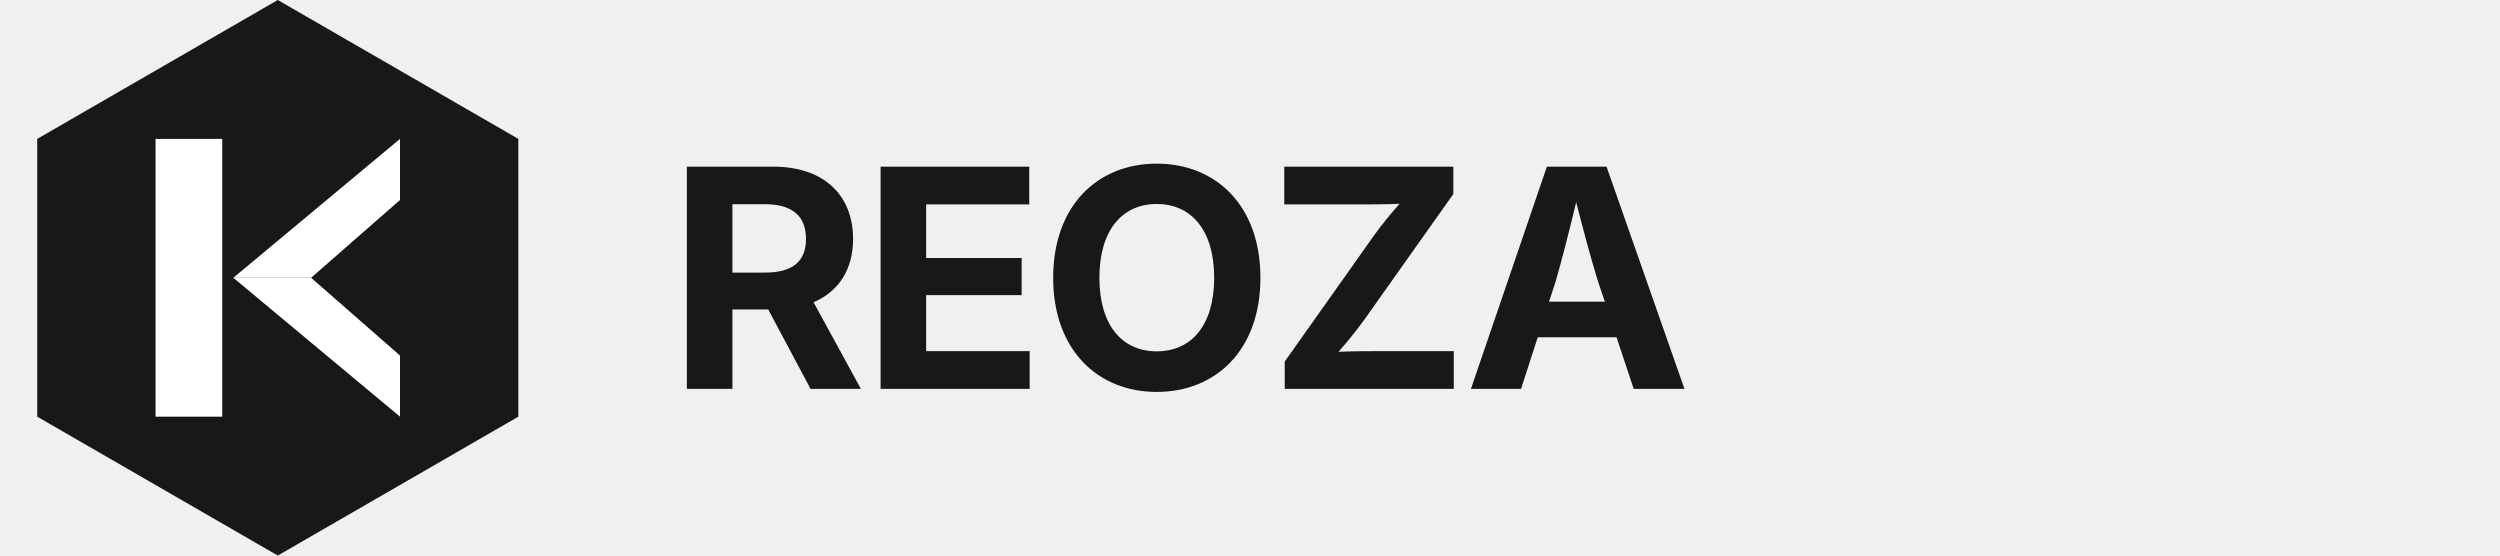
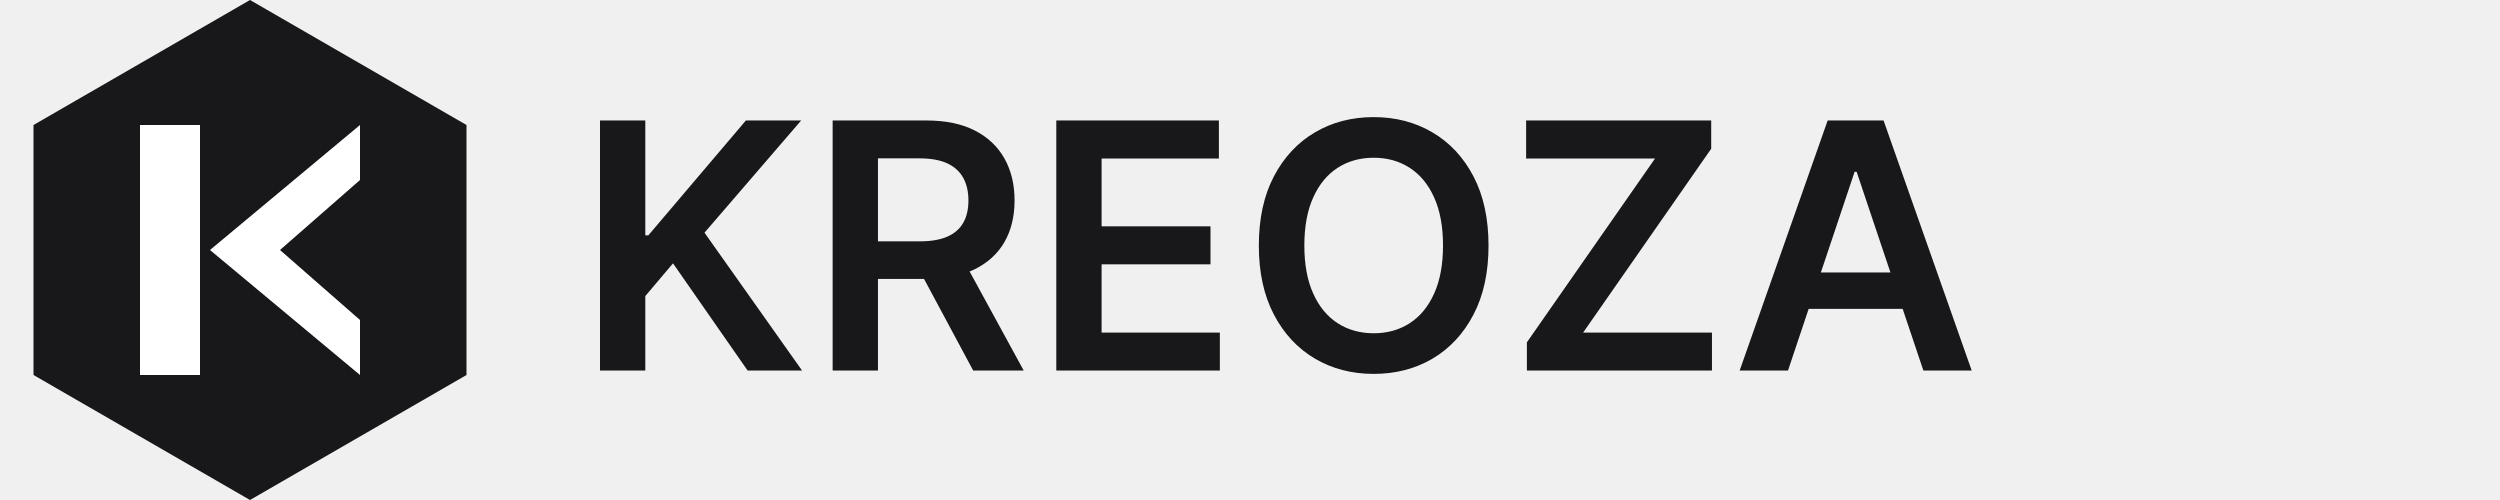
- <svg xmlns="http://www.w3.org/2000/svg" width="180" height="40" viewBox="0 0 180 40" fill="none">
+ <svg xmlns="http://www.w3.org/2000/svg" width="200" height="40" viewBox="0 0 200 40" fill="none">
  <g transform="translate(0, 0) scale(0.4)">
    <path d="M50 0L93.3 25V75L50 100L6.7 75V25L50 0Z" fill="#18181b" />
    <rect x="28" y="25" width="12" height="50" fill="white" />
    <path d="M72 25L42 50H56L72 36V25Z" fill="white" />
    <path d="M72 75L42 50H56L72 64V75Z" fill="white" />
  </g>
-   <text x="48" y="28" font-family="Inter, system-ui, sans-serif" font-size="22" font-weight="700" fill="#18181b" letter-spacing="-0.5">REOZA</text>
+   <g transform="translate(48, 3) scale(0.55)">
+     <path fill="#18181b" d="M0 48.44L0 12.07L6.59 12.07L6.59 28.78L7.03 28.78L21.22 12.07L29.26 12.07L15.20 28.39L29.39 48.44L21.47 48.44L10.62 32.85L6.59 37.61L6.59 48.44L0 48.44ZM33.84 48.44L33.84 12.07L47.48 12.07Q51.67 12.07 54.52 13.53Q57.37 14.99 58.83 17.60Q60.30 20.22 60.30 23.70Q60.30 27.20 58.82 29.77Q57.33 32.33 54.46 33.73Q51.58 35.12 47.39 35.12L37.68 35.12L37.68 29.65L46.50 29.65Q48.95 29.65 50.51 28.97Q52.08 28.28 52.83 26.96Q53.59 25.64 53.59 23.70Q53.59 21.77 52.82 20.39Q52.06 19.02 50.50 18.30Q48.93 17.58 46.47 17.58L40.43 17.58L40.43 48.44L33.84 48.44M52.63 31.96L61.63 48.44L54.28 48.44L45.44 31.96L52.63 31.96ZM66.37 48.44L66.37 12.07L90.02 12.07L90.02 17.60L72.96 17.60L72.96 27.47L88.80 27.47L88.80 32.99L72.96 32.99L72.96 42.92L90.16 42.92L90.16 48.44L66.37 48.44ZM129.24 30.26Q129.24 36.13 127.05 40.31Q124.86 44.50 121.08 46.72Q117.31 48.93 112.54 48.93Q107.76 48.93 103.99 46.71Q100.21 44.48 98.02 40.30Q95.83 36.12 95.83 30.26Q95.83 24.38 98.02 20.20Q100.21 16.02 103.99 13.80Q107.76 11.58 112.54 11.58Q117.31 11.58 121.08 13.80Q124.86 16.02 127.05 20.20Q129.24 24.38 129.24 30.26M122.62 30.26Q122.62 26.12 121.33 23.27Q120.05 20.42 117.77 18.95Q115.50 17.49 112.54 17.49Q109.57 17.49 107.30 18.95Q105.02 20.42 103.74 23.27Q102.45 26.12 102.45 30.26Q102.45 34.39 103.74 37.24Q105.02 40.09 107.30 41.56Q109.57 43.02 112.54 43.02Q115.50 43.02 117.77 41.56Q120.05 40.09 121.33 37.24Q122.62 34.39 122.62 30.26ZM134.82 48.44L134.82 44.34L153.46 17.60L134.71 17.60L134.71 12.07L161.63 12.07L161.63 16.18L143.00 42.92L161.74 42.92L161.74 48.44L134.82 48.44ZM172.80 48.44L165.77 48.44L178.57 12.07L186.70 12.07L199.52 48.44L192.49 48.44L182.78 19.53L182.49 19.53L172.80 48.44M173.03 34.18L192.21 34.18L192.21 39.47L173.03 39.47L173.03 34.18Z" />
+   </g>
</svg>
